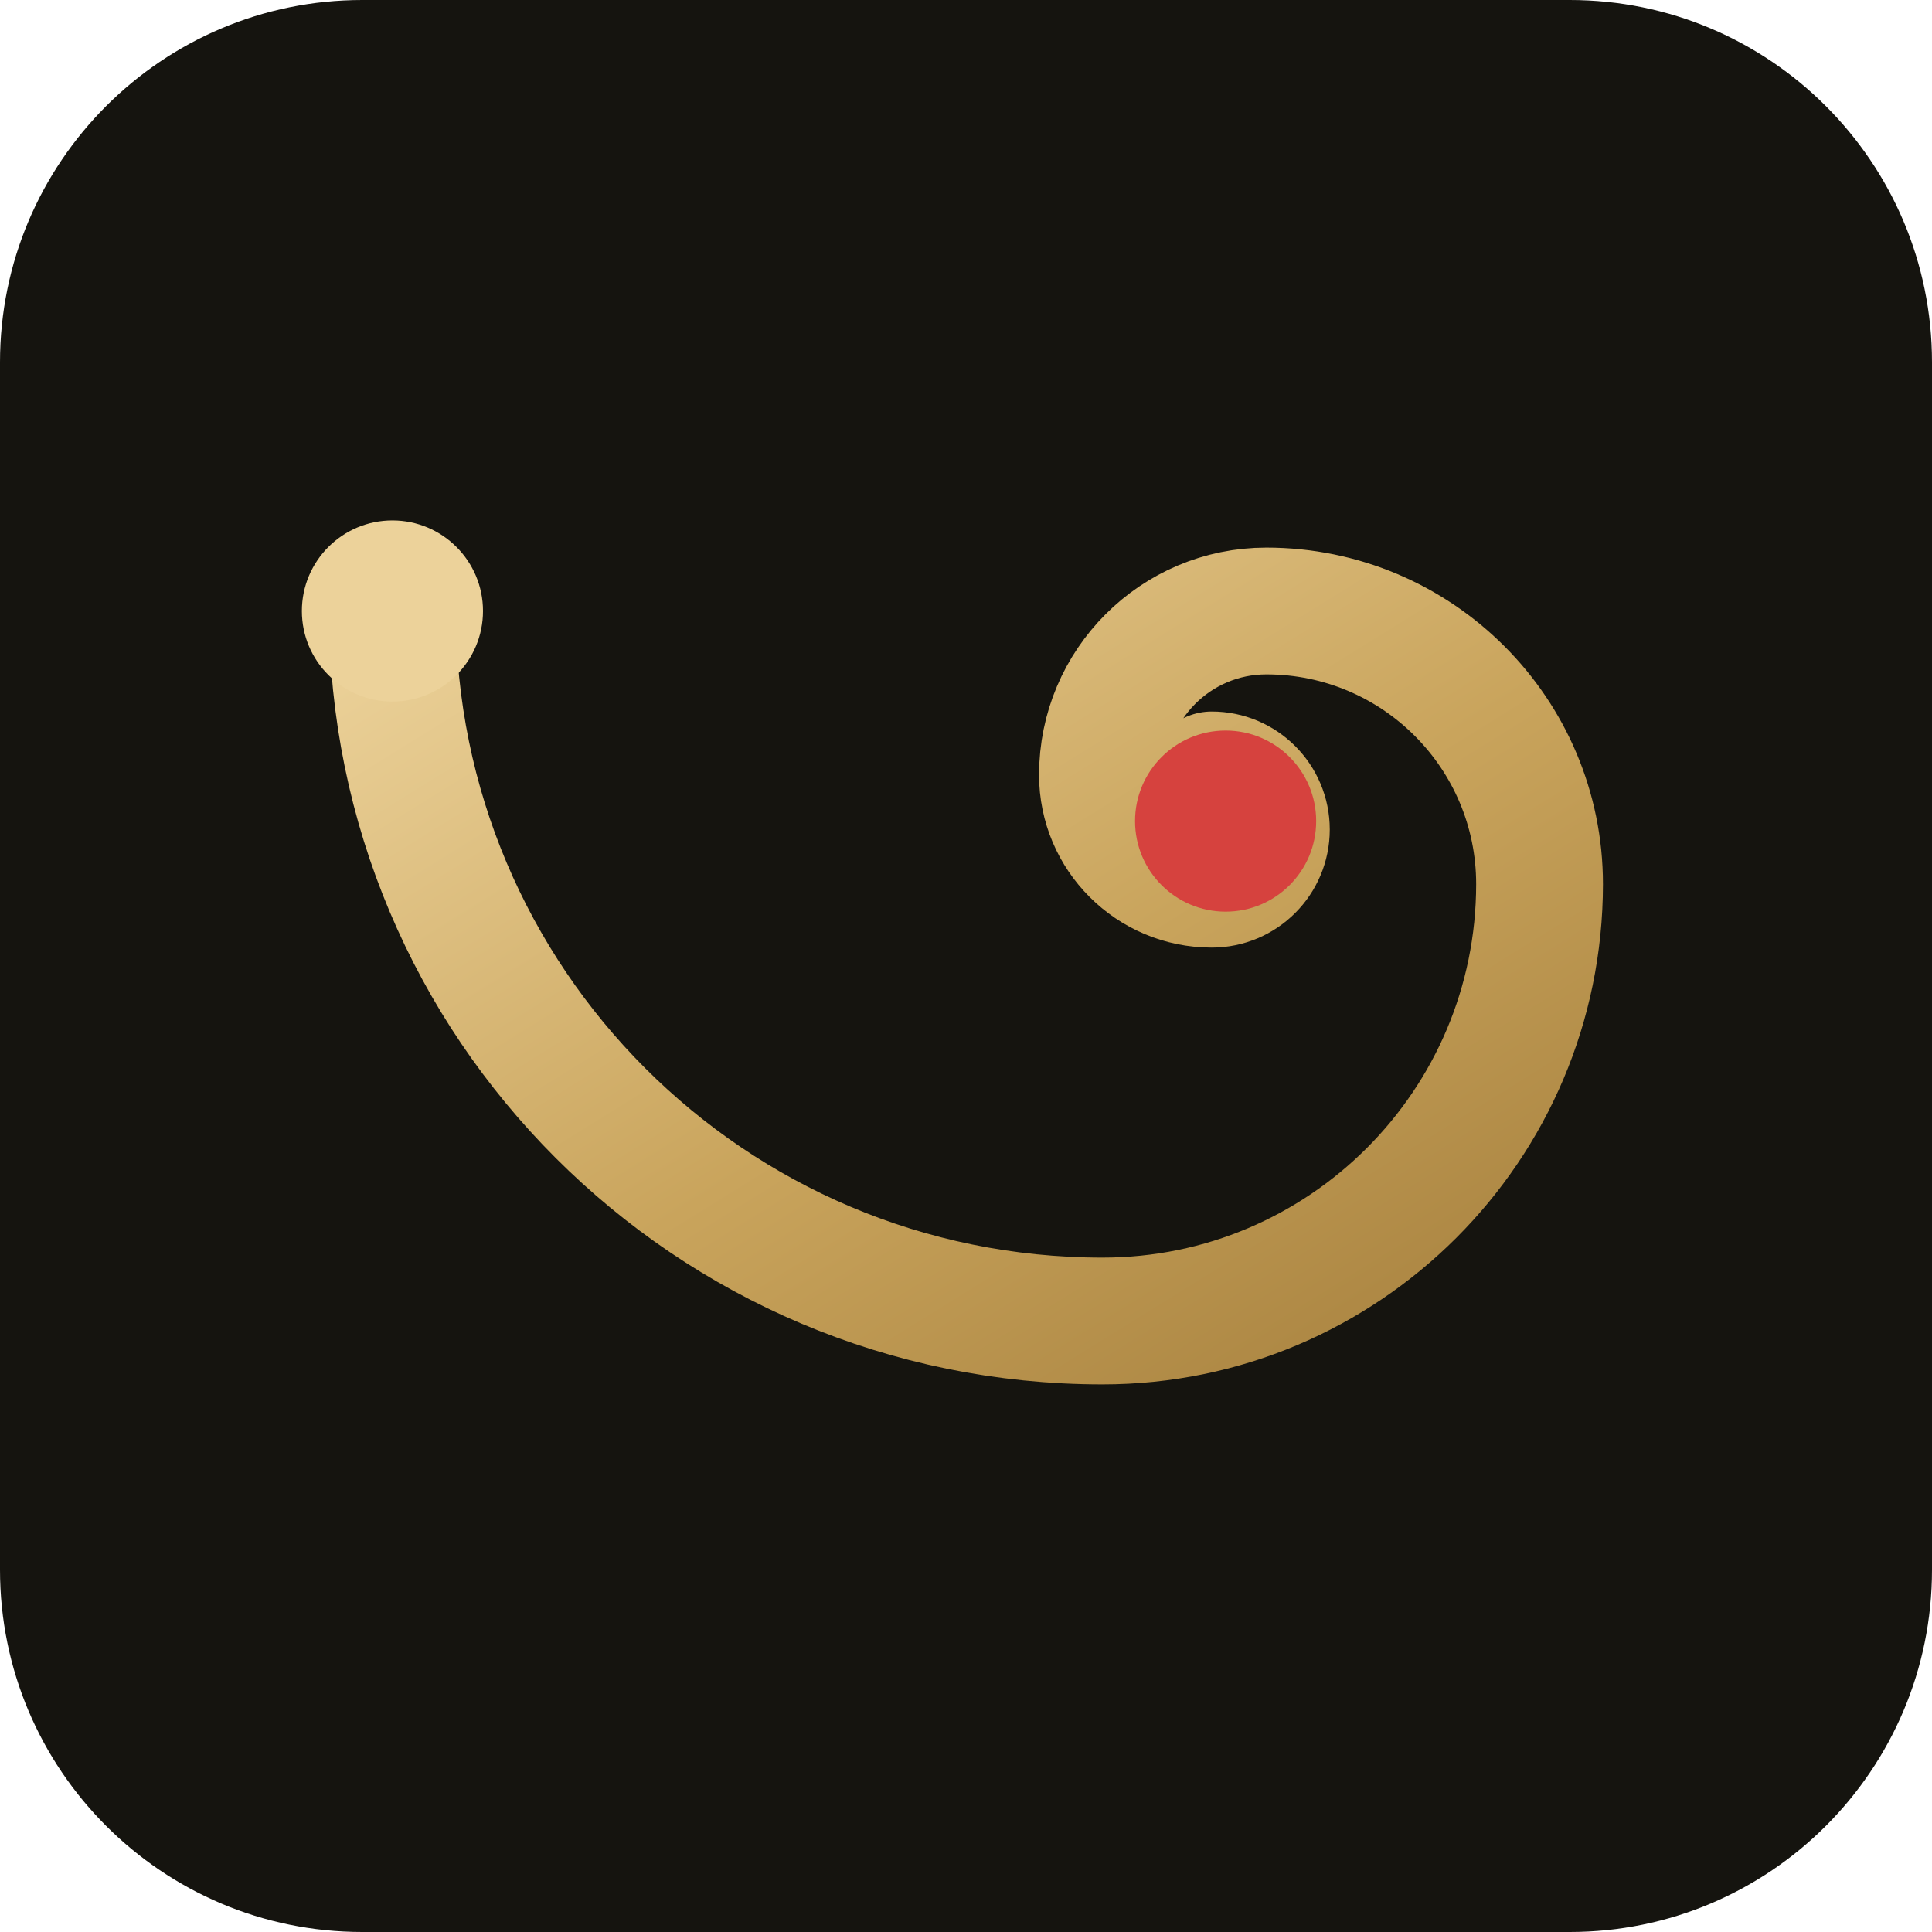
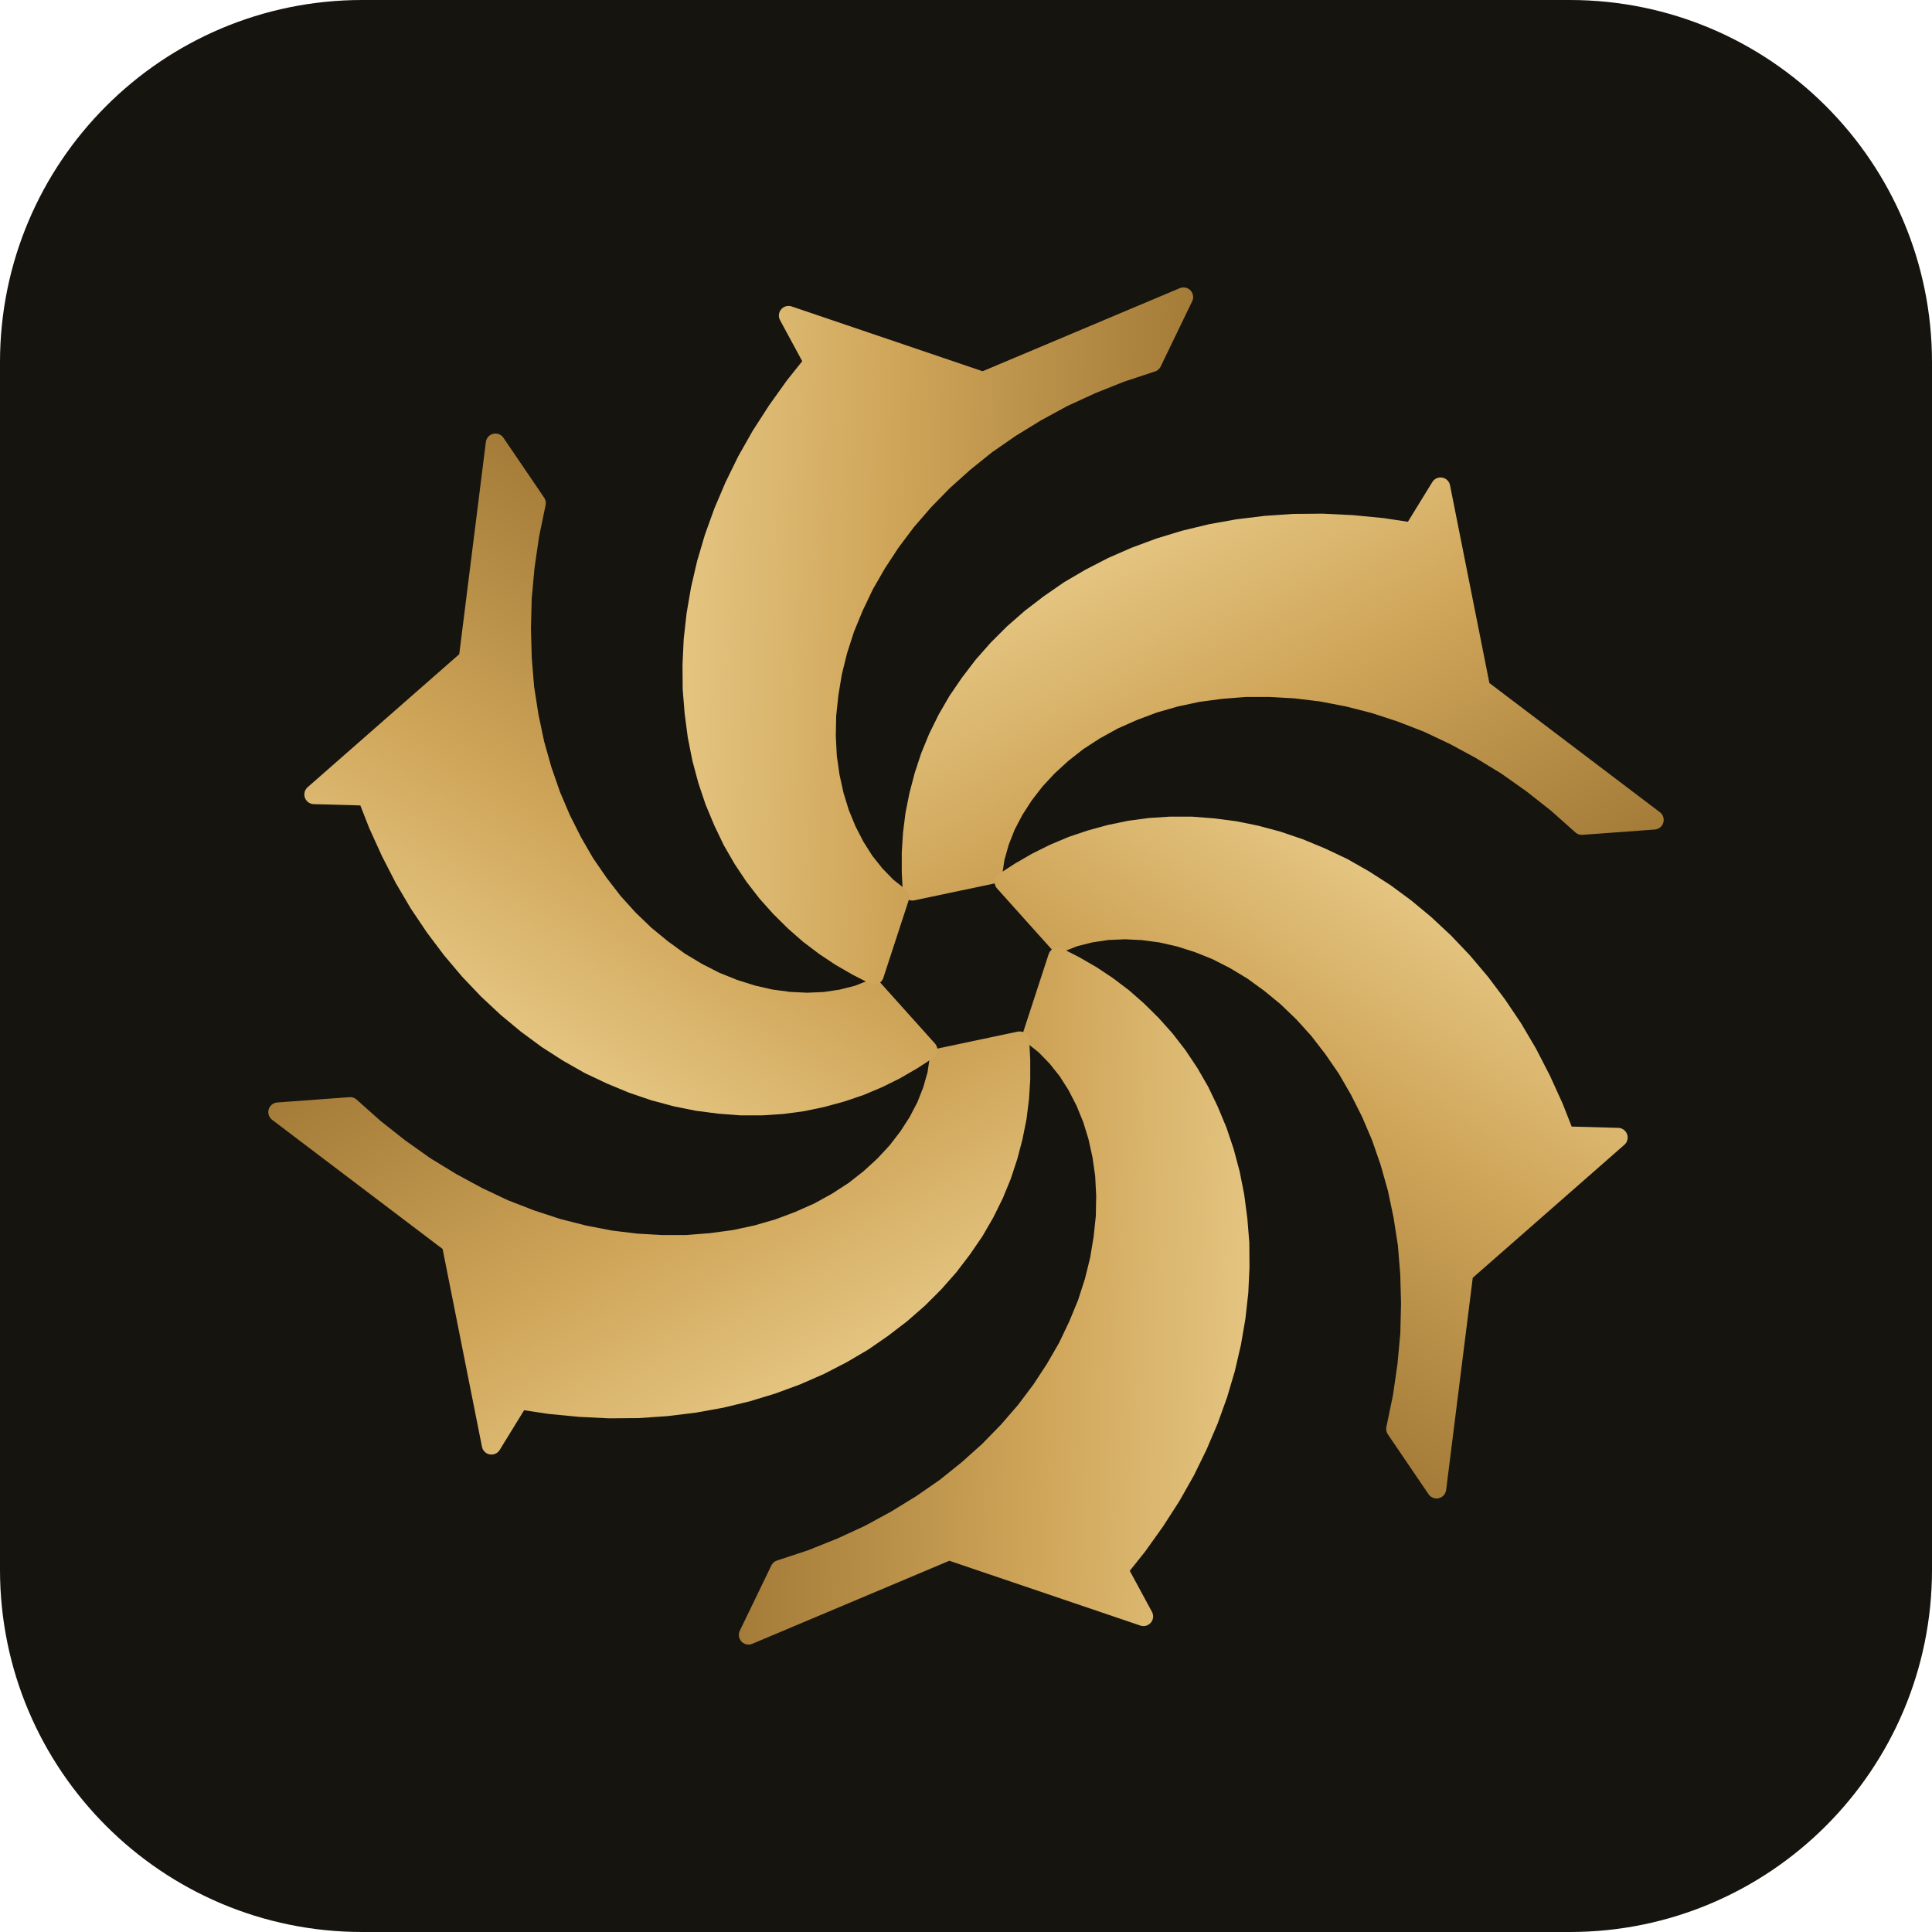
- <svg xmlns="http://www.w3.org/2000/svg" viewBox="0 0 64 64">
+ <svg xmlns="http://www.w3.org/2000/svg" xmlns:xlink="http://www.w3.org/1999/xlink" viewBox="0 0 64 64">
  <defs>
    <linearGradient id="g" x1="0" y1="0" x2="1" y2="1">
-       <stop offset="0" stop-color="#ecd29a" />
-       <stop offset=".55" stop-color="#c9a45c" />
-       <stop offset="1" stop-color="#a8823f" />
+       <stop offset="0" stop-color="#f3dc9e" />
+       <stop offset=".5" stop-color="#d0a65a" />
+       <stop offset="1" stop-color="#9c7432" />
    </linearGradient>
  </defs>
  <rect width="64" height="64" rx="12" fill="#15140f" />
-   <path d="M40.14 25.67 A1.81 1.81 0 0 1 41.95 27.48 A1.81 1.81 0 0 1 40.14 29.29 A3.62 3.62 0 0 1 36.52 25.67 A5.43 5.43 0 0 1 41.95 20.24 A9.05 9.05 0 0 1 51 29.29 A14.48 14.48 0 0 1 36.52 43.76 A23.52 23.52 0 0 1 13 20.24" fill="none" stroke="url(#g)" stroke-width="4.2" stroke-linecap="round" />
-   <circle cx="13" cy="20.24" r="3" fill="#ecd29a" />
-   <circle cx="40.6" cy="27.2" r="3" fill="#d6423e" />
+   <g transform="translate(32 32) scale(.8)" fill="url(#g)" stroke="url(#g)" stroke-width=".8" stroke-linejoin="round">
+     <path id="jv-blade" d="M1.1 -3.81 L1.2 -4.48 L1.39 -5.15 L1.65 -5.81 L1.99 -6.46 L2.39 -7.08 L2.86 -7.69 L3.39 -8.26 L3.98 -8.8 L4.63 -9.31 L5.34 -9.77 L6.1 -10.19 L6.91 -10.55 L7.76 -10.87 L8.66 -11.13 L9.59 -11.33 L10.56 -11.46 L11.57 -11.54 L12.6 -11.54 L13.65 -11.48 L14.72 -11.35 L15.81 -11.14 L16.91 -10.86 L18.01 -10.5 L19.12 -10.07 L20.22 -9.55 L21.31 -8.96 L22.39 -8.3 L23.45 -7.55 L24.49 -6.73 L25.5 -5.83 L28.49 -6.05 L21.31 -11.49 L19.65 -19.83 L18.5 -17.96 L17.24 -18.15 L16 -18.27 L14.77 -18.33 L13.57 -18.32 L12.4 -18.24 L11.25 -18.1 L10.14 -17.9 L9.06 -17.64 L8.01 -17.32 L7.01 -16.95 L6.05 -16.53 L5.14 -16.06 L4.27 -15.55 L3.46 -14.99 L2.69 -14.4 L1.97 -13.77 L1.31 -13.11 L0.71 -12.43 L0.16 -11.71 L-0.34 -10.98 L-0.78 -10.22 L-1.16 -9.45 L-1.48 -8.67 L-1.74 -7.88 L-1.95 -7.08 L-2.11 -6.28 L-2.21 -5.48 L-2.26 -4.69 L-2.26 -3.89 L-2.22 -3.11Z" />
+     <use xlink:href="#jv-blade" transform="rotate(60)" />
+     <use xlink:href="#jv-blade" transform="rotate(120)" />
+     <use xlink:href="#jv-blade" transform="rotate(180)" />
+     <use xlink:href="#jv-blade" transform="rotate(240)" />
+     <use xlink:href="#jv-blade" transform="rotate(300)" />
+   </g>
</svg>
